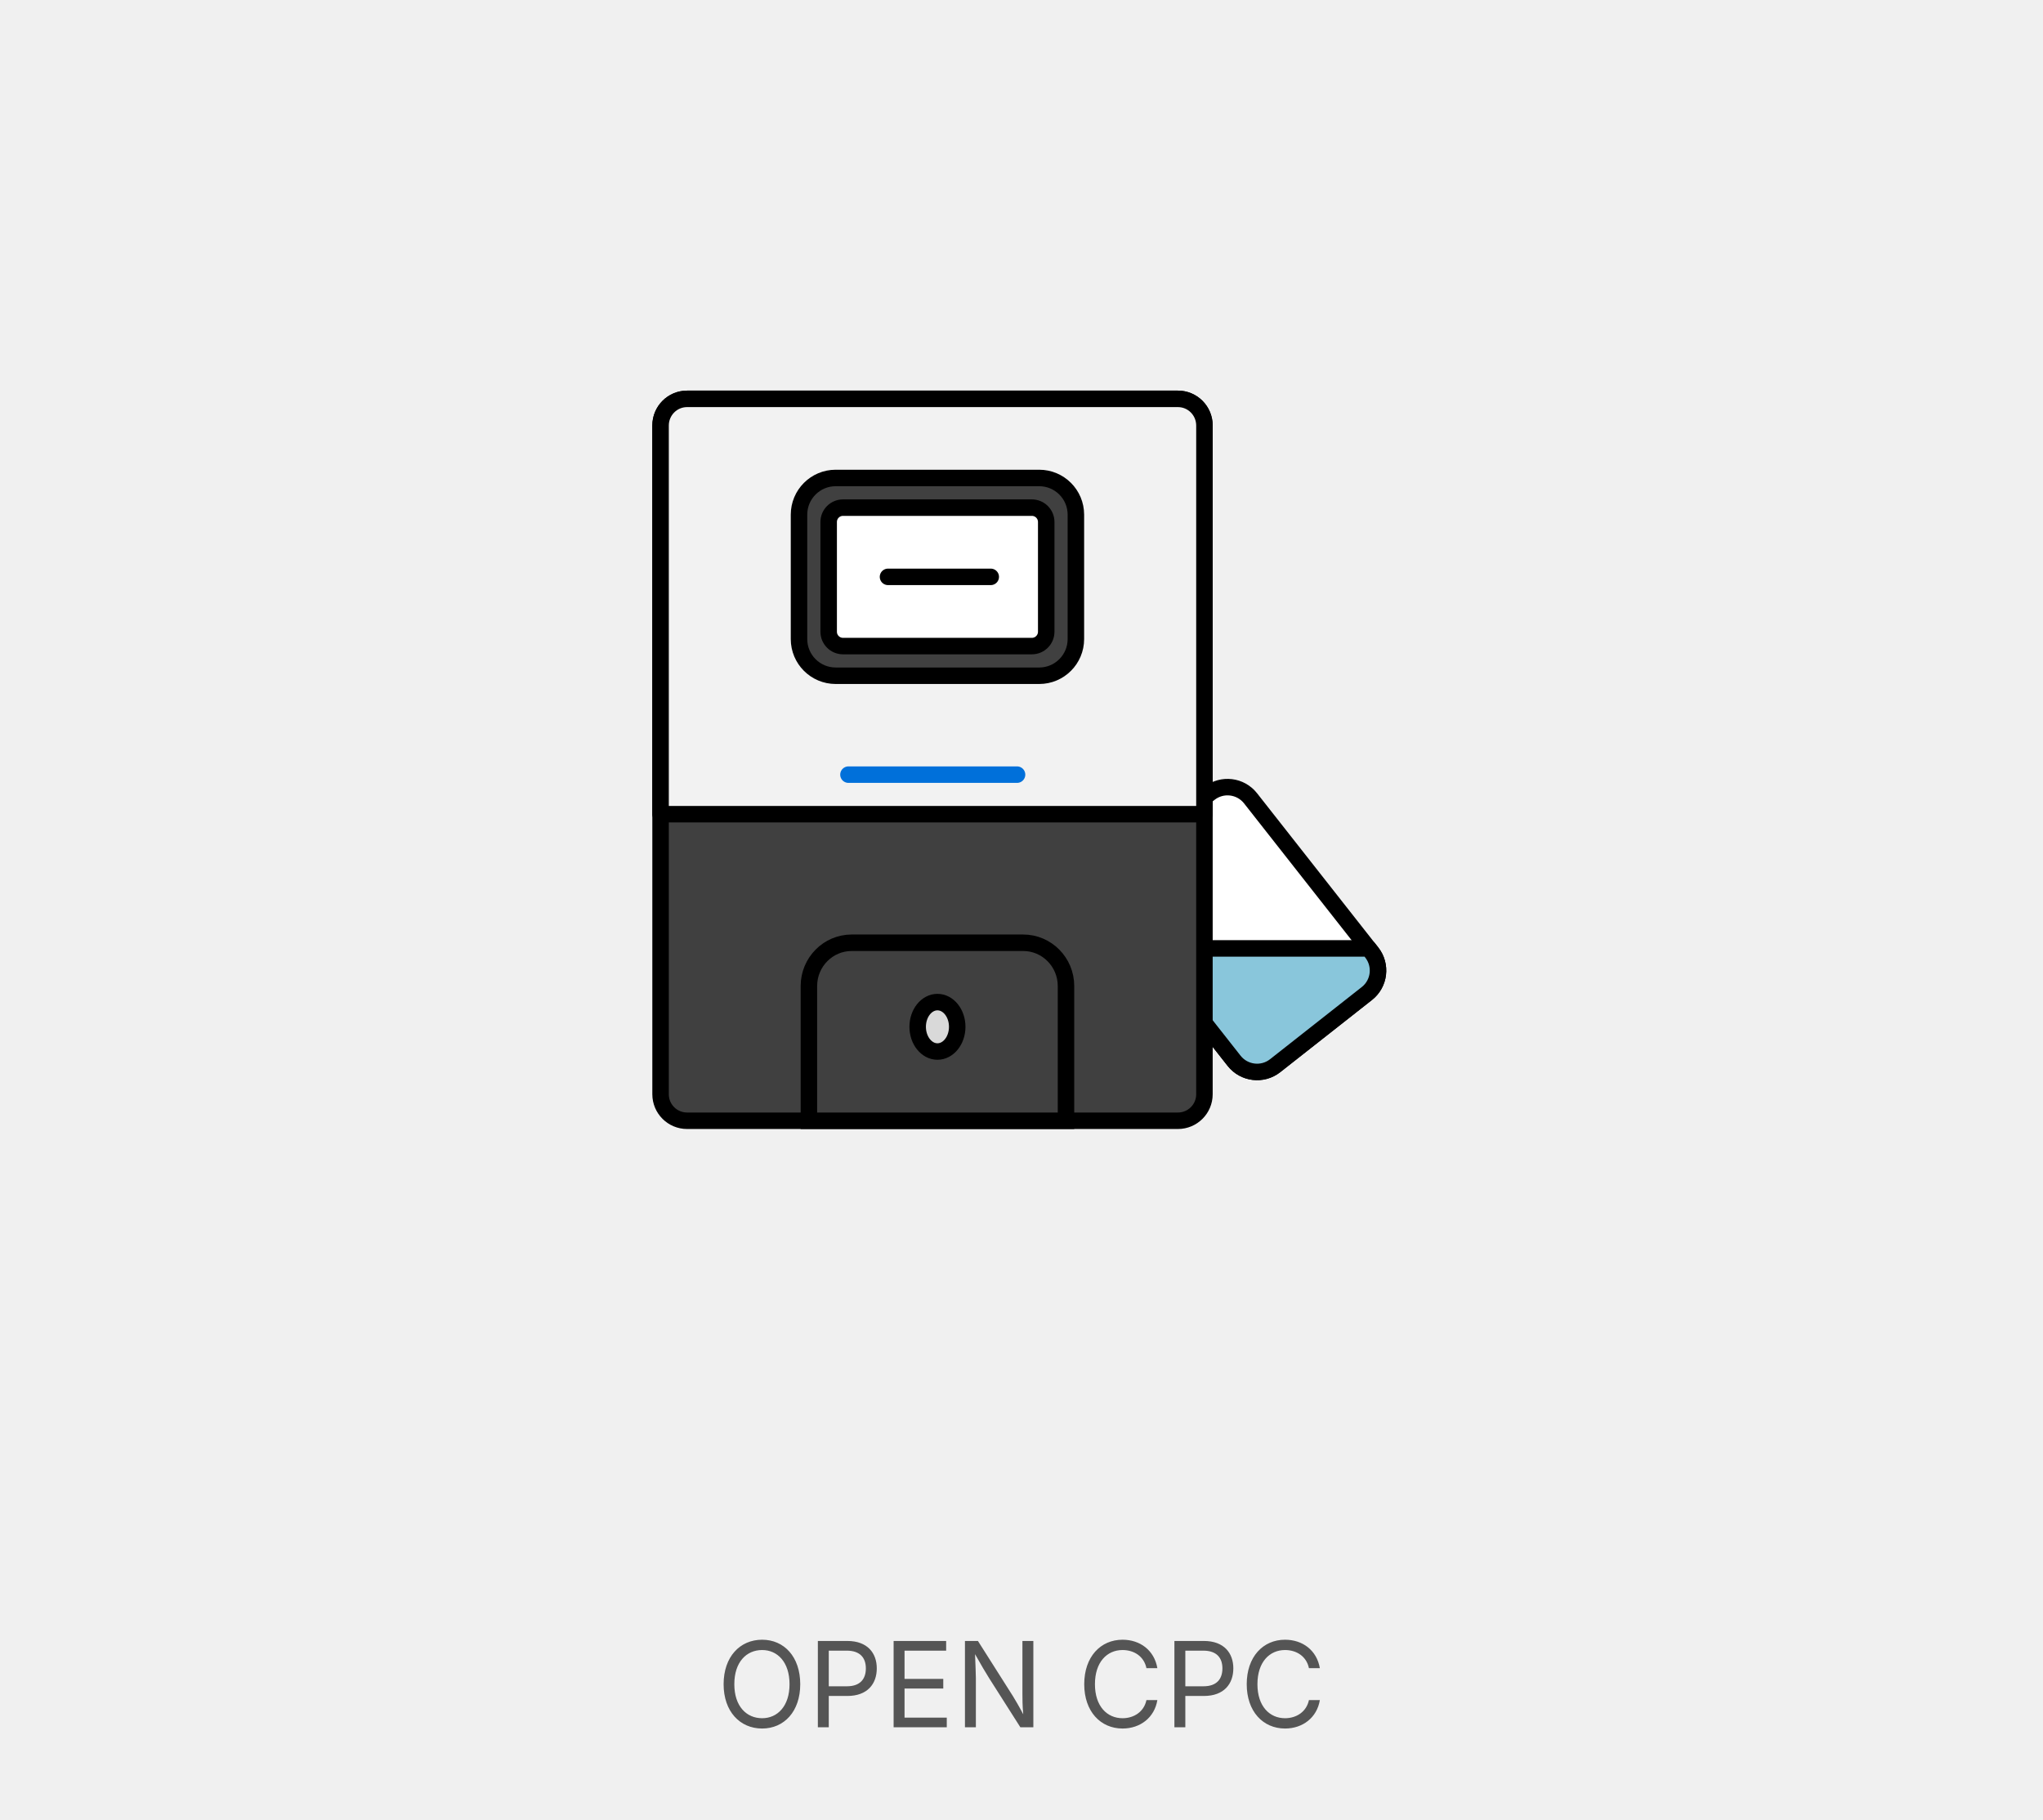
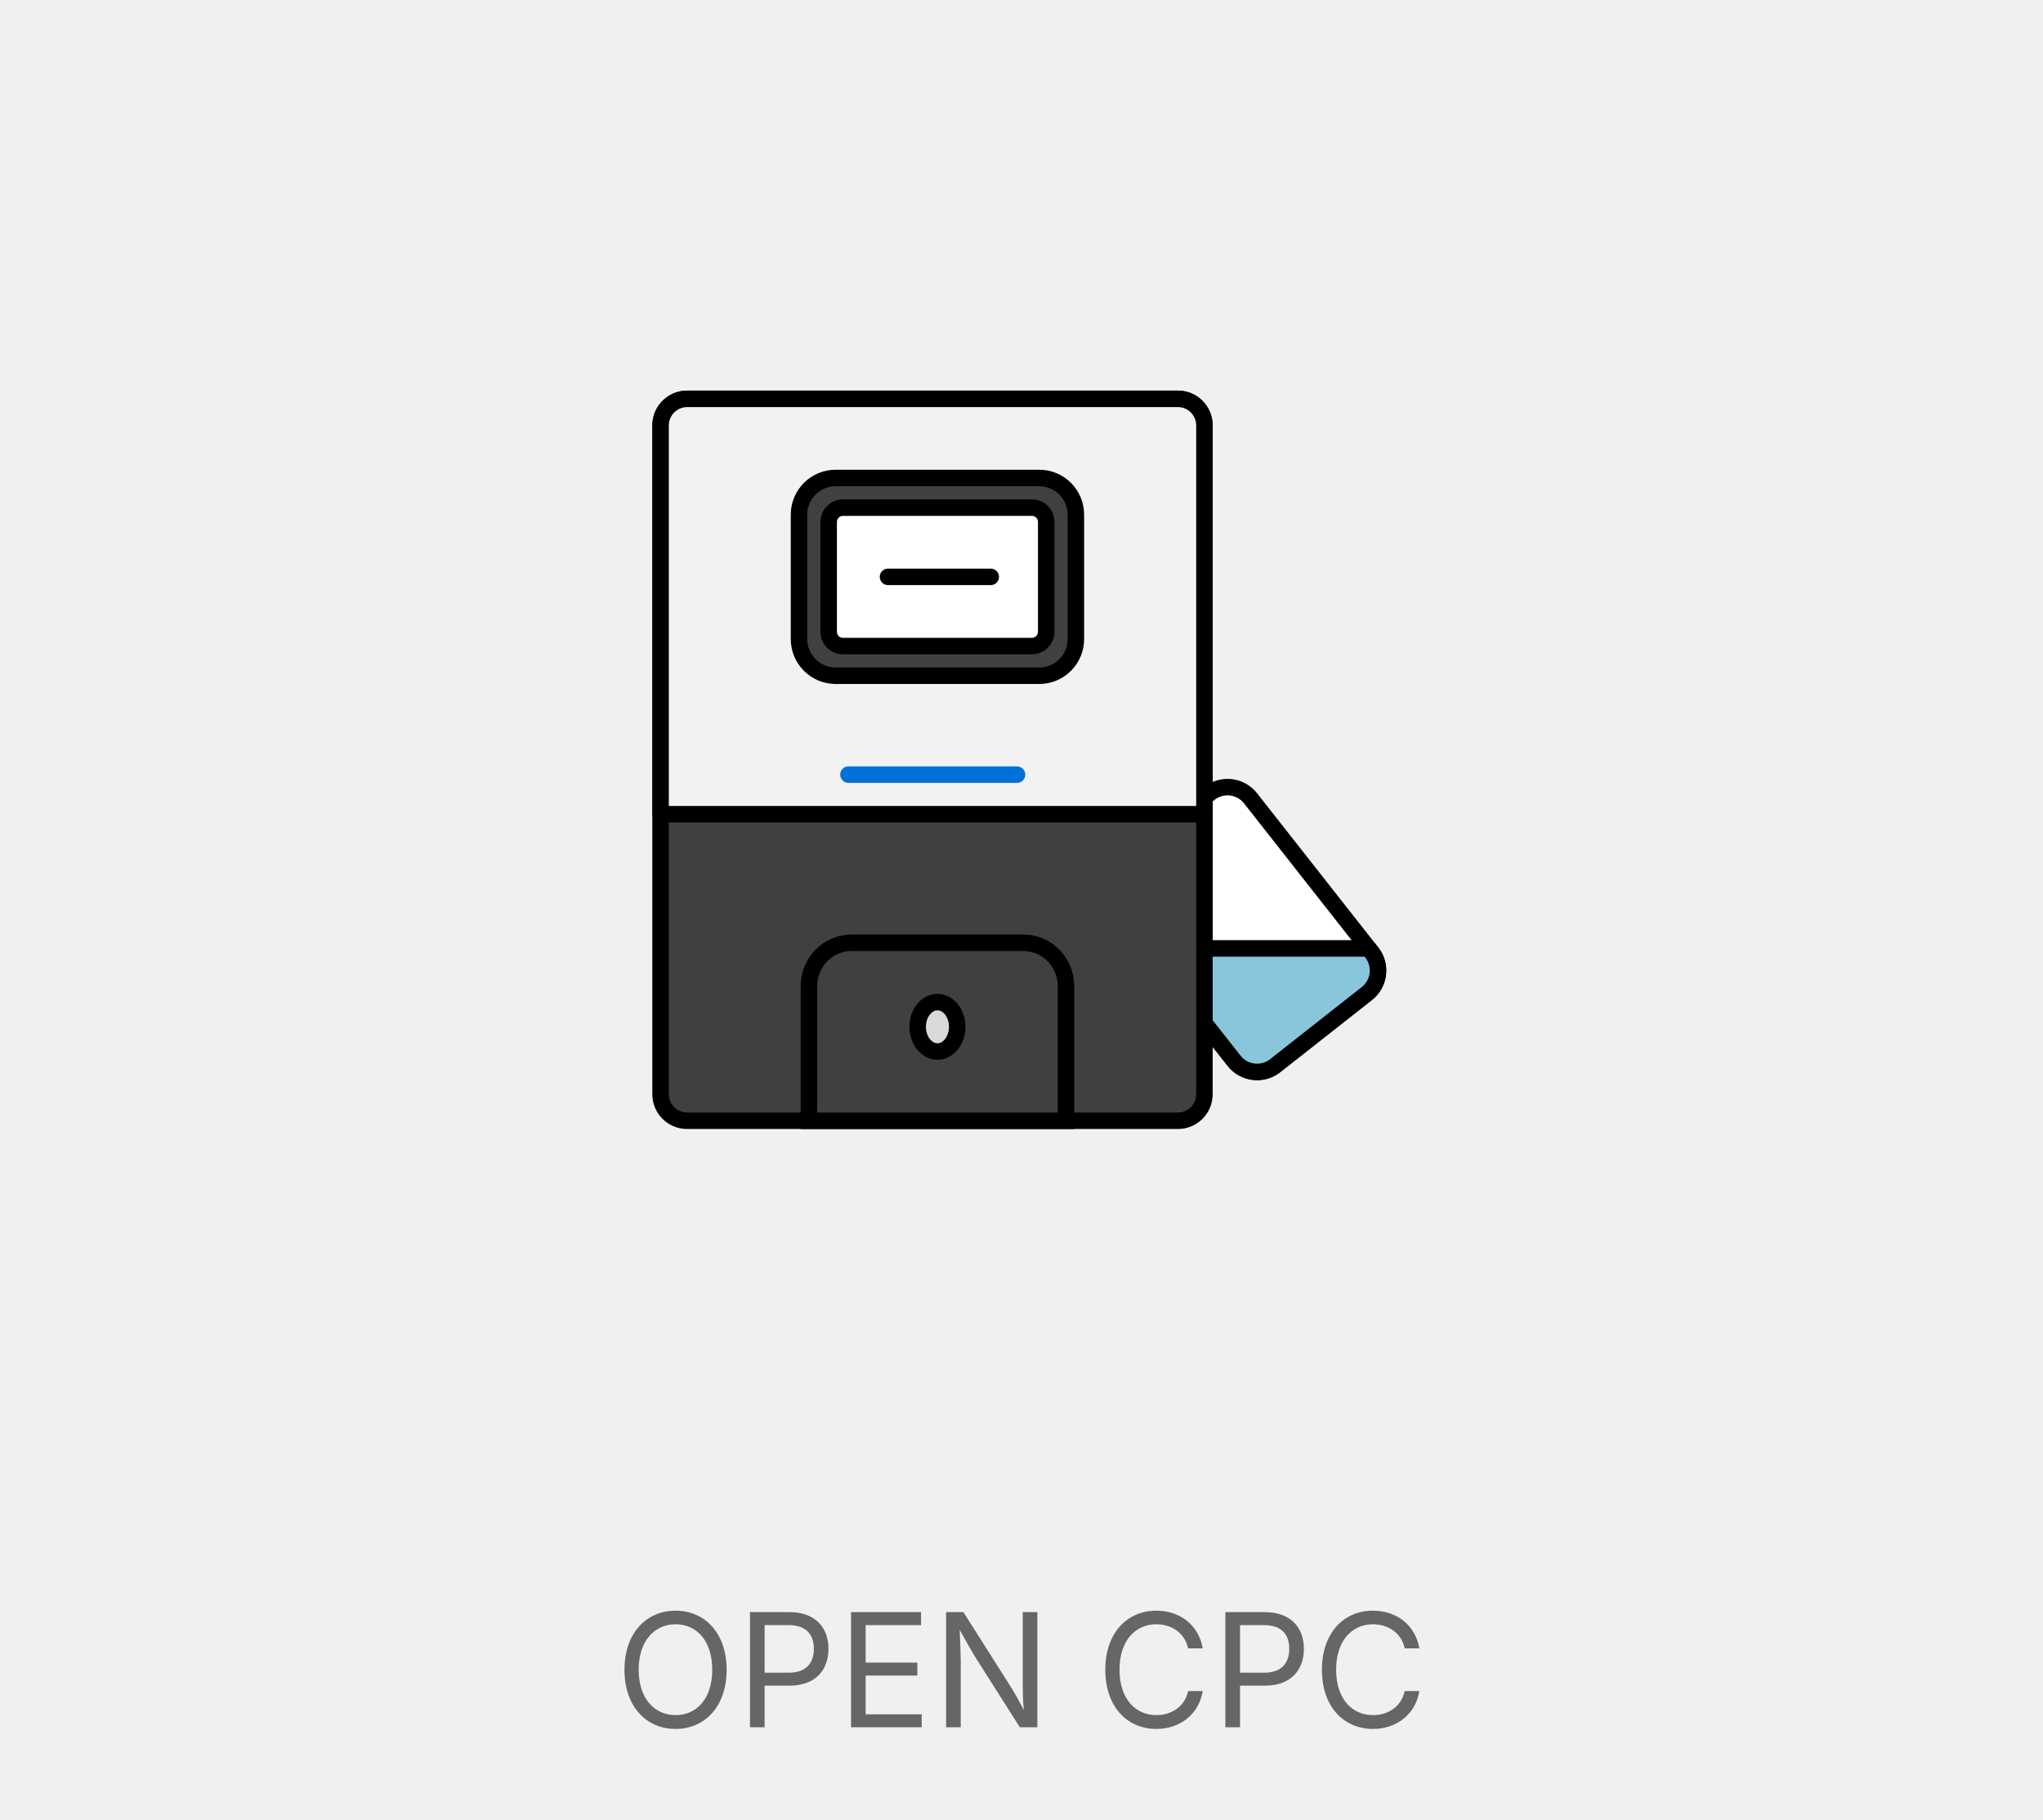
<svg xmlns="http://www.w3.org/2000/svg" width="130.25px" height="116px" overflow="hidden" viewBox="-37 -29.5 130.25 138">
  <rect id="bounding-box" x="-37" y="-29.5" width="130.25" height="116" fill="none" pointer-events="all" />
  <g id="svg_scaling_group" transform="scale(0.7499985)">
    <g transform="translate(-1018 -499)">
      <path d="M1064.73 551.342C1063.72 550.061 1063.95 548.204 1065.23 547.196L1074.51 539.894C1075.79 538.886 1077.65 539.108 1078.66 540.389L1090.92 555.984C1091.93 557.265 1091.71 559.122 1090.43 560.13L1081.15 567.432C1079.87 568.44 1078.01 568.218 1077 566.937Z" stroke="#000000" stroke-width="1.667" stroke-linecap="round" stroke-linejoin="round" stroke-miterlimit="10" fill="#FFFFFF" fill-rule="evenodd" />
      <path d="M1068.06 555.571 1090.6 555.571 1090.92 555.984C1091.93 557.265 1091.71 559.122 1090.43 560.13L1081.15 567.432C1079.87 568.44 1078.01 568.218 1077 566.937Z" stroke="#000000" stroke-width="1.667" stroke-linecap="round" stroke-linejoin="round" stroke-miterlimit="10" fill="#89C6DB" fill-rule="evenodd" />
      <path d="M1019 502.678C1019 501.199 1020.2 500 1021.68 500L1071.32 500C1072.8 500 1074 501.199 1074 502.678L1074 570.321C1074 571.801 1072.8 573 1071.32 573L1021.68 573C1020.2 573 1019 571.801 1019 570.321Z" stroke="#000000" stroke-width="1.667" stroke-miterlimit="8" fill="#404040" fill-rule="evenodd" />
      <path d="M1021.68 500 1071.32 500C1072.8 500 1074 501.208 1074 502.697L1074 542 1019 542 1019 502.697C1019 501.208 1020.2 500 1021.68 500Z" stroke="#000000" stroke-width="1.667" stroke-linecap="round" stroke-linejoin="round" stroke-miterlimit="10" fill="#F2F2F2" fill-rule="evenodd" />
      <path d="M1038.33 555 1055.67 555C1058.06 555 1060 556.96 1060 559.378L1060 573 1034 573 1034 559.378C1034 556.96 1035.94 555 1038.33 555Z" stroke="#000000" stroke-width="1.667" stroke-miterlimit="8" fill="#404040" fill-rule="evenodd" />
      <path d="M1045 563.5C1045 562.119 1045.9 561 1047 561 1048.1 561 1049 562.119 1049 563.5 1049 564.881 1048.1 566 1047 566 1045.9 566 1045 564.881 1045 563.5Z" stroke="#000000" stroke-width="1.667" stroke-miterlimit="8" fill="#D9D9D9" fill-rule="evenodd" />
      <path d="M1033 511.711C1033 509.661 1034.66 508 1036.71 508L1057.29 508C1059.34 508 1061 509.661 1061 511.711L1061 524.289C1061 526.339 1059.34 528 1057.29 528L1036.71 528C1034.66 528 1033 526.339 1033 524.289Z" stroke="#000000" stroke-width="1.667" stroke-miterlimit="8" fill="#404040" fill-rule="evenodd" />
      <path d="M1036 512.45C1036 511.649 1036.65 511 1037.45 511L1056.55 511C1057.35 511 1058 511.649 1058 512.45L1058 523.55C1058 524.351 1057.35 525 1056.55 525L1037.45 525C1036.65 525 1036 524.351 1036 523.55Z" stroke="#000000" stroke-width="1.667" stroke-miterlimit="8" fill="#FFFFFF" fill-rule="evenodd" />
      <path d="M1038 538 1055.05 538" stroke="#0070DA" stroke-width="1.667" stroke-linecap="round" stroke-miterlimit="8" fill="none" fill-rule="evenodd" />
      <path d="M1042 518 1052.39 518" stroke="#000000" stroke-width="1.667" stroke-linecap="round" stroke-miterlimit="8" fill="none" fill-rule="evenodd" />
    </g>
  </g>
-   <text x="28.125" y="101.5" text-anchor="middle" font-family="-apple-system, BlinkMacSystemFont, sans-serif" font-size="9" fill="#555555" data-labeled="true">OPEN CPC</text>
+   <text x="28.125" y="101.5" text-anchor="middle" font-family="-apple-system, BlinkMacSystemFont, sans-serif" font-size="12" fill="#666666" data-labeled="true">OPEN CPC</text>
</svg>
